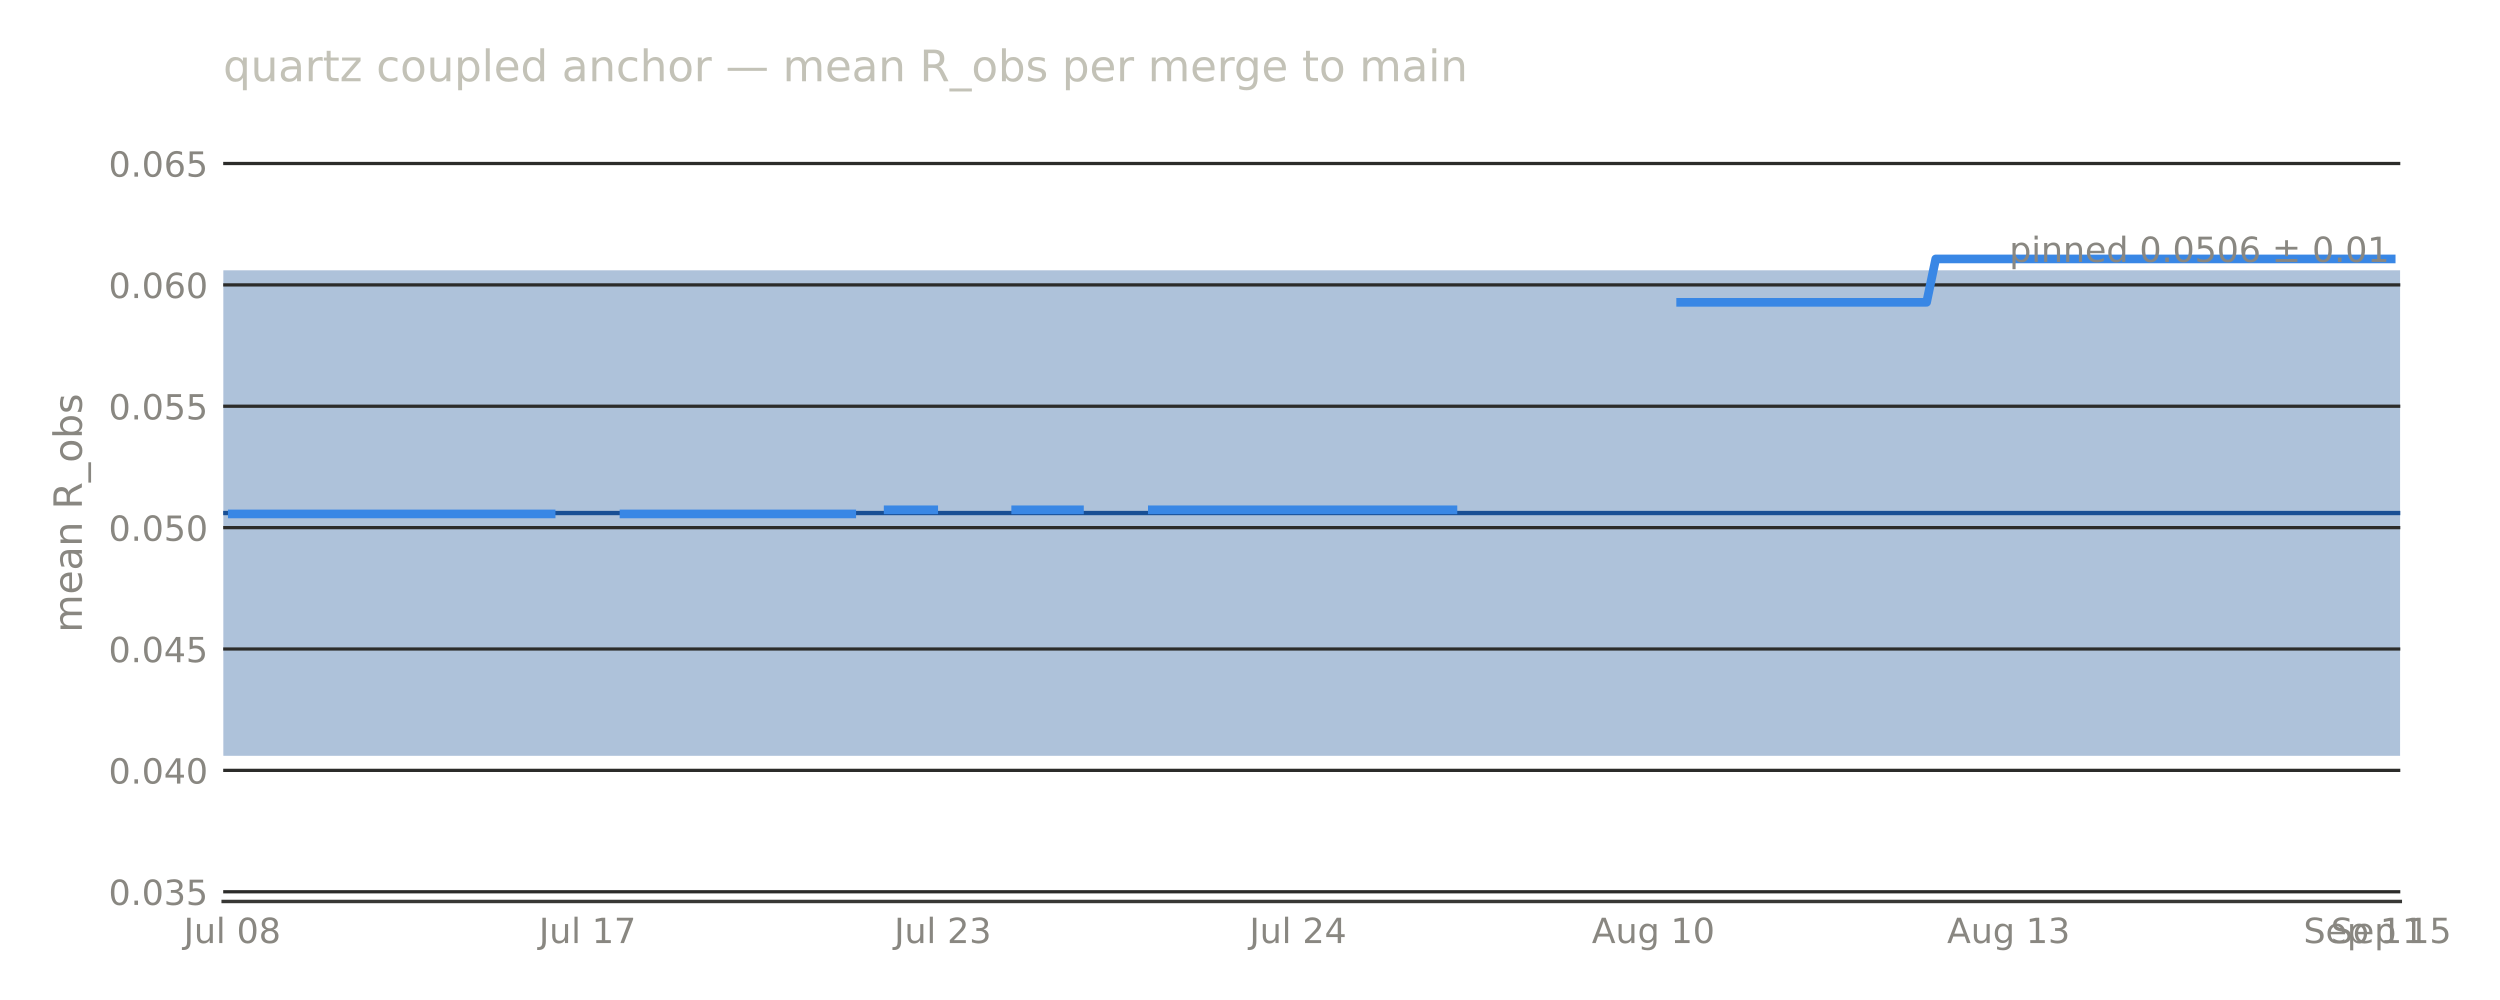
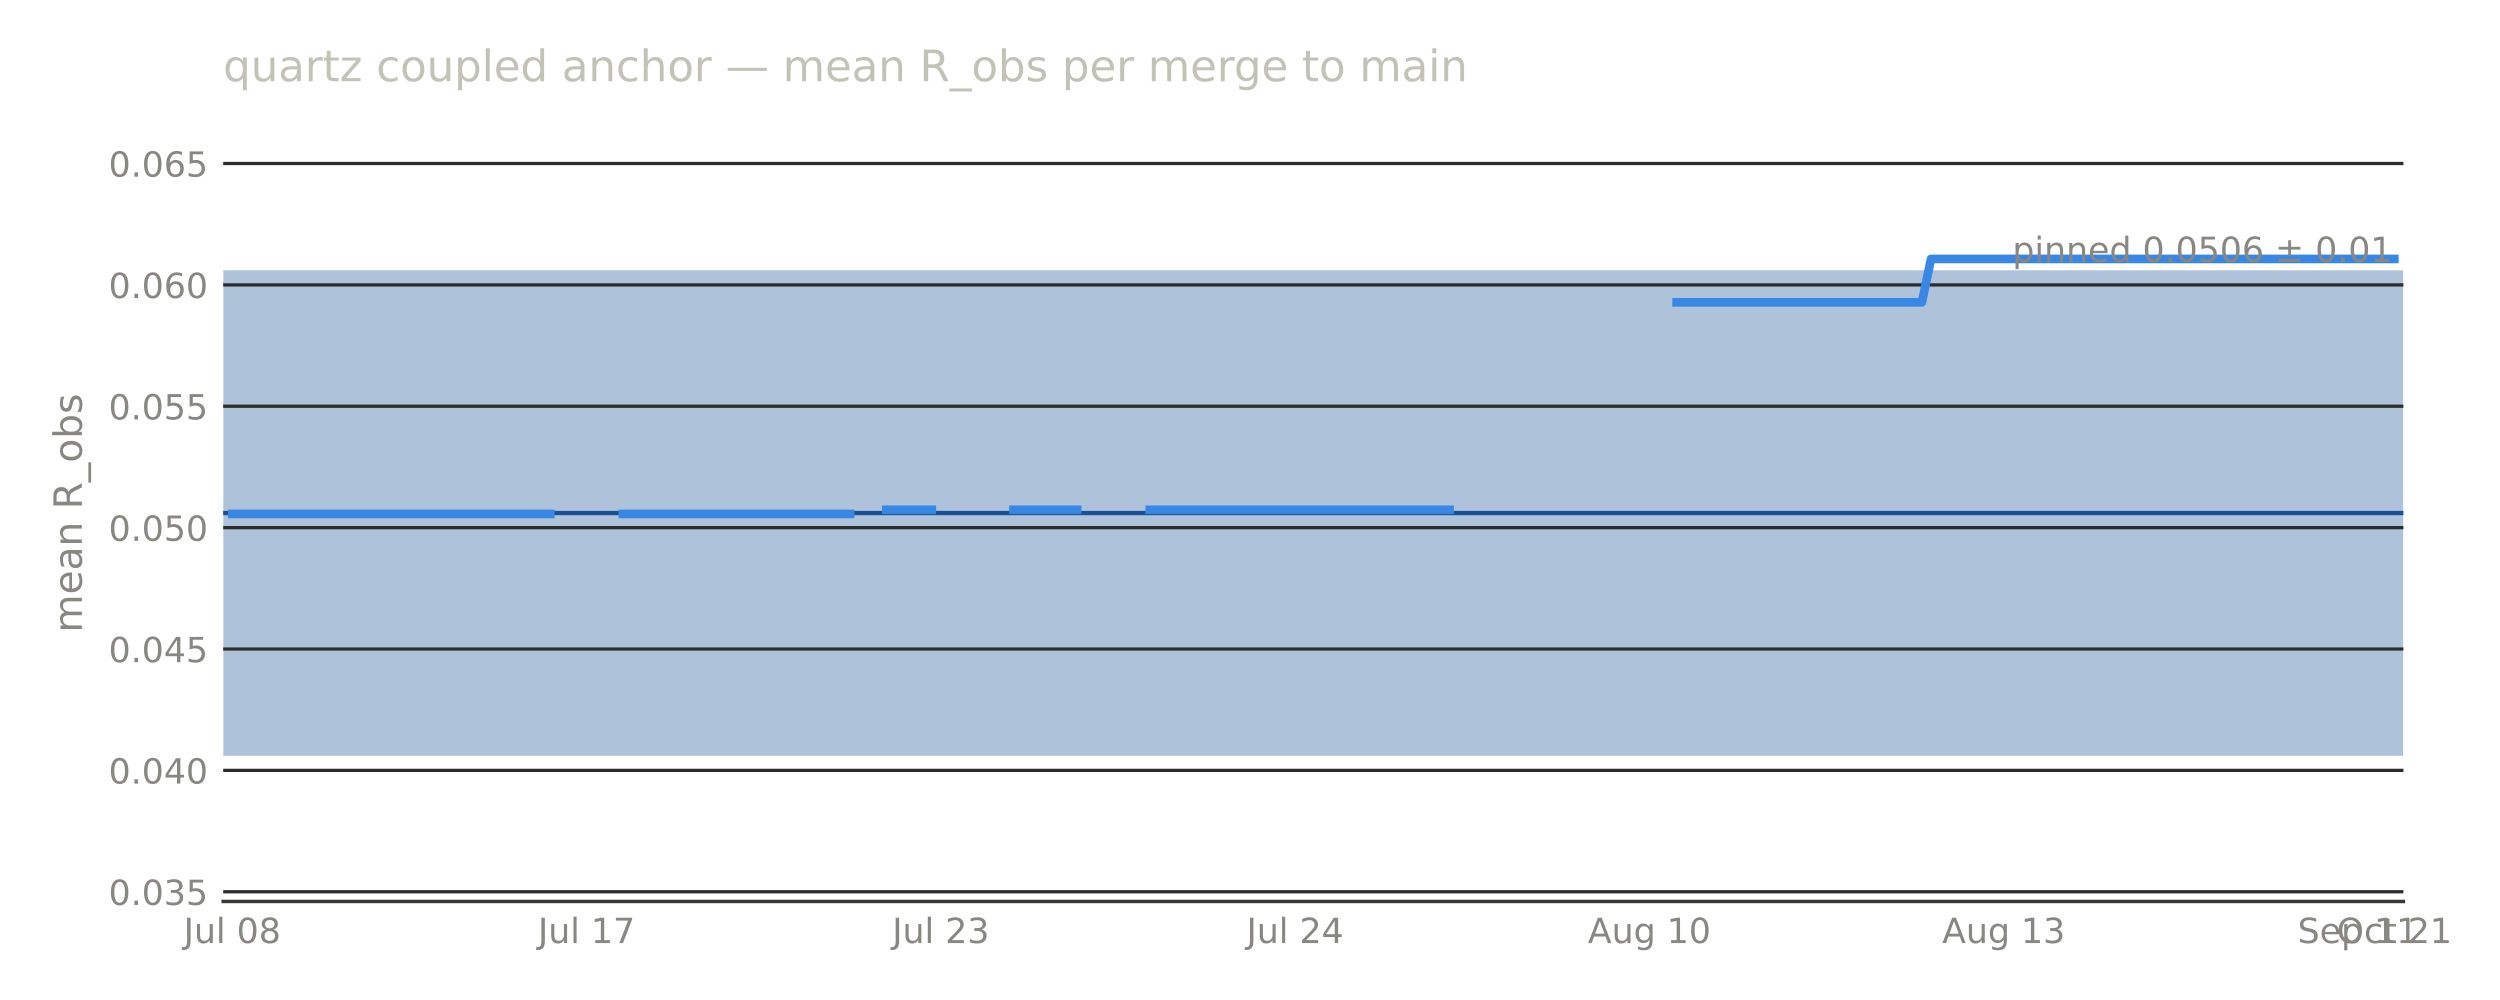
<svg xmlns="http://www.w3.org/2000/svg" width="576pt" height="230.4pt" viewBox="0 0 576 230.4" version="1.1">
  <defs>
    <style type="text/css">*{stroke-linejoin: round; stroke-linecap: butt}</style>
  </defs>
  <g id="figure_1">
    <g id="patch_1">
      <path d="M 0 230.4  L 576 230.4  L 576 0  L 0 0  L 0 230.4  z " style="fill: none; opacity: 0" />
    </g>
    <g id="axes_1">
      <g id="patch_2">
-         <path d="M 51.422 207.698  L 553.028 207.698  L 553.028 28.72  L 51.422 28.72  L 51.422 207.698  z " style="fill: none" />
+         <path d="M 51.422 207.698  L 553.74 207.698  L 553.74 28.72  L 51.422 28.72  L 51.422 207.698  z " style="fill: none" />
      </g>
      <g id="patch_3">
-         <path d="M 51.422 174.14  L 553.028 174.14  L 553.028 62.278  L 51.422 62.278  z " clip-path="url(#p9afea5613b)" style="fill: #184f95; opacity: 0.35" />
+         <path d="M 51.422 174.14  L 553.74 174.14  L 553.74 62.278  L 51.422 62.278  z " clip-path="url(#p77775f46b7)" style="fill: #184f95; opacity: 0.35" />
      </g>
      <g id="matplotlib.axis_1">
        <g id="xtick_1">
          <g id="line2d_1" />
          <g id="text_1">
-             <text style="font-size: 8px; font-family: 'DejaVu Sans', 'Bitstream Vera Sans', 'Computer Modern Sans Serif', 'Lucida Grande', 'Verdana', 'Geneva', 'Lucid', 'Arial', 'Helvetica', 'Avant Garde', sans-serif; text-anchor: middle; fill: #898781" x="53.521" y="217.277" transform="rotate(-0 53.52088 217.2769)">Jul 08</text>
+             <text style="font-size: 8px; font-family: 'DejaVu Sans', 'Bitstream Vera Sans', 'Computer Modern Sans Serif', 'Lucida Grande', 'Verdana', 'Geneva', 'Lucid', 'Arial', 'Helvetica', 'Avant Garde', sans-serif; text-anchor: middle; fill: #898781" x="53.515" y="217.277" transform="rotate(-0 53.5151 217.2769)">Jul 08</text>
          </g>
        </g>
        <g id="xtick_2">
          <g id="line2d_2" />
          <g id="text_2">
-             <text style="font-size: 8px; font-family: 'DejaVu Sans', 'Bitstream Vera Sans', 'Computer Modern Sans Serif', 'Lucida Grande', 'Verdana', 'Geneva', 'Lucid', 'Arial', 'Helvetica', 'Avant Garde', sans-serif; text-anchor: middle; fill: #898781" x="135.373" y="217.277" transform="rotate(-0 135.3728 217.2769)">Jul 17</text>
+             <text style="font-size: 8px; font-family: 'DejaVu Sans', 'Bitstream Vera Sans', 'Computer Modern Sans Serif', 'Lucida Grande', 'Verdana', 'Geneva', 'Lucid', 'Arial', 'Helvetica', 'Avant Garde', sans-serif; text-anchor: middle; fill: #898781" x="135.142" y="217.277" transform="rotate(-0 135.1418 217.2769)">Jul 17</text>
          </g>
        </g>
        <g id="xtick_3">
          <g id="line2d_3" />
          <g id="text_3">
-             <text style="font-size: 8px; font-family: 'DejaVu Sans', 'Bitstream Vera Sans', 'Computer Modern Sans Serif', 'Lucida Grande', 'Verdana', 'Geneva', 'Lucid', 'Arial', 'Helvetica', 'Avant Garde', sans-serif; text-anchor: middle; fill: #898781" x="217.225" y="217.277" transform="rotate(-0 217.2248 217.2769)">Jul 23</text>
+             <text style="font-size: 8px; font-family: 'DejaVu Sans', 'Bitstream Vera Sans', 'Computer Modern Sans Serif', 'Lucida Grande', 'Verdana', 'Geneva', 'Lucid', 'Arial', 'Helvetica', 'Avant Garde', sans-serif; text-anchor: middle; fill: #898781" x="216.768" y="217.277" transform="rotate(-0 216.7684 217.2769)">Jul 23</text>
          </g>
        </g>
        <g id="xtick_4">
          <g id="line2d_4" />
          <g id="text_4">
-             <text style="font-size: 8px; font-family: 'DejaVu Sans', 'Bitstream Vera Sans', 'Computer Modern Sans Serif', 'Lucida Grande', 'Verdana', 'Geneva', 'Lucid', 'Arial', 'Helvetica', 'Avant Garde', sans-serif; text-anchor: middle; fill: #898781" x="299.077" y="217.277" transform="rotate(-0 299.0768 217.2769)">Jul 24</text>
+             <text style="font-size: 8px; font-family: 'DejaVu Sans', 'Bitstream Vera Sans', 'Computer Modern Sans Serif', 'Lucida Grande', 'Verdana', 'Geneva', 'Lucid', 'Arial', 'Helvetica', 'Avant Garde', sans-serif; text-anchor: middle; fill: #898781" x="298.395" y="217.277" transform="rotate(-0 298.3951 217.2769)">Jul 24</text>
          </g>
        </g>
        <g id="xtick_5">
          <g id="line2d_5" />
          <g id="text_5">
-             <text style="font-size: 8px; font-family: 'DejaVu Sans', 'Bitstream Vera Sans', 'Computer Modern Sans Serif', 'Lucida Grande', 'Verdana', 'Geneva', 'Lucid', 'Arial', 'Helvetica', 'Avant Garde', sans-serif; text-anchor: middle; fill: #898781" x="380.929" y="217.276" transform="rotate(-0 380.9288 217.2763)">Aug 10</text>
+             <text style="font-size: 8px; font-family: 'DejaVu Sans', 'Bitstream Vera Sans', 'Computer Modern Sans Serif', 'Lucida Grande', 'Verdana', 'Geneva', 'Lucid', 'Arial', 'Helvetica', 'Avant Garde', sans-serif; text-anchor: middle; fill: #898781" x="380.022" y="217.276" transform="rotate(-0 380.0217 217.2763)">Aug 10</text>
          </g>
        </g>
        <g id="xtick_6">
          <g id="line2d_6" />
          <g id="text_6">
-             <text style="font-size: 8px; font-family: 'DejaVu Sans', 'Bitstream Vera Sans', 'Computer Modern Sans Serif', 'Lucida Grande', 'Verdana', 'Geneva', 'Lucid', 'Arial', 'Helvetica', 'Avant Garde', sans-serif; text-anchor: middle; fill: #898781" x="462.781" y="217.276" transform="rotate(-0 462.7807 217.2763)">Aug 13</text>
+             <text style="font-size: 8px; font-family: 'DejaVu Sans', 'Bitstream Vera Sans', 'Computer Modern Sans Serif', 'Lucida Grande', 'Verdana', 'Geneva', 'Lucid', 'Arial', 'Helvetica', 'Avant Garde', sans-serif; text-anchor: middle; fill: #898781" x="461.648" y="217.276" transform="rotate(-0 461.6484 217.2763)">Aug 13</text>
          </g>
        </g>
        <g id="xtick_7">
          <g id="line2d_7" />
          <g id="text_7">
-             <text style="font-size: 8px; font-family: 'DejaVu Sans', 'Bitstream Vera Sans', 'Computer Modern Sans Serif', 'Lucida Grande', 'Verdana', 'Geneva', 'Lucid', 'Arial', 'Helvetica', 'Avant Garde', sans-serif; text-anchor: middle; fill: #898781" x="544.633" y="217.276" transform="rotate(-0 544.6327 217.2763)">Sep 11</text>
+             <text style="font-size: 8px; font-family: 'DejaVu Sans', 'Bitstream Vera Sans', 'Computer Modern Sans Serif', 'Lucida Grande', 'Verdana', 'Geneva', 'Lucid', 'Arial', 'Helvetica', 'Avant Garde', sans-serif; text-anchor: middle; fill: #898781" x="543.275" y="217.276" transform="rotate(-0 543.275 217.2763)">Sep 11</text>
          </g>
        </g>
        <g id="xtick_8">
          <g id="line2d_8" />
          <g id="text_8">
-             <text style="font-size: 8px; font-family: 'DejaVu Sans', 'Bitstream Vera Sans', 'Computer Modern Sans Serif', 'Lucida Grande', 'Verdana', 'Geneva', 'Lucid', 'Arial', 'Helvetica', 'Avant Garde', sans-serif; text-anchor: middle; fill: #898781" x="550.929" y="217.276" transform="rotate(-0 550.929 217.2763)">Sep 15</text>
+             <text style="font-size: 8px; font-family: 'DejaVu Sans', 'Bitstream Vera Sans', 'Computer Modern Sans Serif', 'Lucida Grande', 'Verdana', 'Geneva', 'Lucid', 'Arial', 'Helvetica', 'Avant Garde', sans-serif; text-anchor: middle; fill: #898781" x="551.647" y="217.276" transform="rotate(-0 551.647 217.2763)">Oct 21</text>
          </g>
        </g>
      </g>
      <g id="matplotlib.axis_2">
        <g id="ytick_1">
          <g id="line2d_9">
-             <path d="M 51.422 205.461  L 553.028 205.461  " clip-path="url(#p9afea5613b)" style="fill: none; stroke: #2c2c2a; stroke-width: 0.75; stroke-linecap: square" />
+             <path d="M 51.422 205.461  L 553.74 205.461  " clip-path="url(#p77775f46b7)" style="fill: none; stroke: #2c2c2a; stroke-width: 0.75; stroke-linecap: square" />
          </g>
          <g id="line2d_10" />
          <g id="text_9">
            <text style="font-size: 8px; font-family: 'DejaVu Sans', 'Bitstream Vera Sans', 'Computer Modern Sans Serif', 'Lucida Grande', 'Verdana', 'Geneva', 'Lucid', 'Arial', 'Helvetica', 'Avant Garde', sans-serif; text-anchor: end; fill: #898781" x="47.922" y="208.5" transform="rotate(-0 47.92211 208.5)">0.035</text>
          </g>
        </g>
        <g id="ytick_2">
          <g id="line2d_11">
-             <path d="M 51.422 177.496  L 553.028 177.496  " clip-path="url(#p9afea5613b)" style="fill: none; stroke: #2c2c2a; stroke-width: 0.75; stroke-linecap: square" />
+             <path d="M 51.422 177.496  L 553.74 177.496  " clip-path="url(#p77775f46b7)" style="fill: none; stroke: #2c2c2a; stroke-width: 0.75; stroke-linecap: square" />
          </g>
          <g id="line2d_12" />
          <g id="text_10">
            <text style="font-size: 8px; font-family: 'DejaVu Sans', 'Bitstream Vera Sans', 'Computer Modern Sans Serif', 'Lucida Grande', 'Verdana', 'Geneva', 'Lucid', 'Arial', 'Helvetica', 'Avant Garde', sans-serif; text-anchor: end; fill: #898781" x="47.922" y="180.535" transform="rotate(-0 47.92211 180.5346)">0.040</text>
          </g>
        </g>
        <g id="ytick_3">
          <g id="line2d_13">
-             <path d="M 51.422 149.53  L 553.028 149.53  " clip-path="url(#p9afea5613b)" style="fill: none; stroke: #2c2c2a; stroke-width: 0.75; stroke-linecap: square" />
+             <path d="M 51.422 149.53  L 553.74 149.53  " clip-path="url(#p77775f46b7)" style="fill: none; stroke: #2c2c2a; stroke-width: 0.75; stroke-linecap: square" />
          </g>
          <g id="line2d_14" />
          <g id="text_11">
            <text style="font-size: 8px; font-family: 'DejaVu Sans', 'Bitstream Vera Sans', 'Computer Modern Sans Serif', 'Lucida Grande', 'Verdana', 'Geneva', 'Lucid', 'Arial', 'Helvetica', 'Avant Garde', sans-serif; text-anchor: end; fill: #898781" x="47.922" y="152.569" transform="rotate(-0 47.92211 152.5693)">0.045</text>
          </g>
        </g>
        <g id="ytick_4">
          <g id="line2d_15">
-             <path d="M 51.422 121.565  L 553.028 121.565  " clip-path="url(#p9afea5613b)" style="fill: none; stroke: #2c2c2a; stroke-width: 0.75; stroke-linecap: square" />
+             <path d="M 51.422 121.565  L 553.74 121.565  " clip-path="url(#p77775f46b7)" style="fill: none; stroke: #2c2c2a; stroke-width: 0.75; stroke-linecap: square" />
          </g>
          <g id="line2d_16" />
          <g id="text_12">
            <text style="font-size: 8px; font-family: 'DejaVu Sans', 'Bitstream Vera Sans', 'Computer Modern Sans Serif', 'Lucida Grande', 'Verdana', 'Geneva', 'Lucid', 'Arial', 'Helvetica', 'Avant Garde', sans-serif; text-anchor: end; fill: #898781" x="47.922" y="124.604" transform="rotate(-0 47.92211 124.604)">0.050</text>
          </g>
        </g>
        <g id="ytick_5">
          <g id="line2d_17">
-             <path d="M 51.422 93.6  L 553.028 93.6  " clip-path="url(#p9afea5613b)" style="fill: none; stroke: #2c2c2a; stroke-width: 0.75; stroke-linecap: square" />
+             <path d="M 51.422 93.6  L 553.74 93.6  " clip-path="url(#p77775f46b7)" style="fill: none; stroke: #2c2c2a; stroke-width: 0.75; stroke-linecap: square" />
          </g>
          <g id="line2d_18" />
          <g id="text_13">
            <text style="font-size: 8px; font-family: 'DejaVu Sans', 'Bitstream Vera Sans', 'Computer Modern Sans Serif', 'Lucida Grande', 'Verdana', 'Geneva', 'Lucid', 'Arial', 'Helvetica', 'Avant Garde', sans-serif; text-anchor: end; fill: #898781" x="47.922" y="96.639" transform="rotate(-0 47.92211 96.63863)">0.055</text>
          </g>
        </g>
        <g id="ytick_6">
          <g id="line2d_19">
-             <path d="M 51.422 65.634  L 553.028 65.634  " clip-path="url(#p9afea5613b)" style="fill: none; stroke: #2c2c2a; stroke-width: 0.75; stroke-linecap: square" />
+             <path d="M 51.422 65.634  L 553.74 65.634  " clip-path="url(#p77775f46b7)" style="fill: none; stroke: #2c2c2a; stroke-width: 0.75; stroke-linecap: square" />
          </g>
          <g id="line2d_20" />
          <g id="text_14">
            <text style="font-size: 8px; font-family: 'DejaVu Sans', 'Bitstream Vera Sans', 'Computer Modern Sans Serif', 'Lucida Grande', 'Verdana', 'Geneva', 'Lucid', 'Arial', 'Helvetica', 'Avant Garde', sans-serif; text-anchor: end; fill: #898781" x="47.922" y="68.673" transform="rotate(-0 47.92211 68.6733)">0.060</text>
          </g>
        </g>
        <g id="ytick_7">
          <g id="line2d_21">
-             <path d="M 51.422 37.669  L 553.028 37.669  " clip-path="url(#p9afea5613b)" style="fill: none; stroke: #2c2c2a; stroke-width: 0.75; stroke-linecap: square" />
+             <path d="M 51.422 37.669  L 553.74 37.669  " clip-path="url(#p77775f46b7)" style="fill: none; stroke: #2c2c2a; stroke-width: 0.75; stroke-linecap: square" />
          </g>
          <g id="line2d_22" />
          <g id="text_15">
            <text style="font-size: 8px; font-family: 'DejaVu Sans', 'Bitstream Vera Sans', 'Computer Modern Sans Serif', 'Lucida Grande', 'Verdana', 'Geneva', 'Lucid', 'Arial', 'Helvetica', 'Avant Garde', sans-serif; text-anchor: end; fill: #898781" x="47.922" y="40.708" transform="rotate(-0 47.92211 40.70797)">0.065</text>
          </g>
        </g>
        <g id="text_16">
          <text style="font-size: 9px; font-family: 'DejaVu Sans', 'Bitstream Vera Sans', 'Computer Modern Sans Serif', 'Lucida Grande', 'Verdana', 'Geneva', 'Lucid', 'Arial', 'Helvetica', 'Avant Garde', sans-serif; text-anchor: middle; fill: #898781" x="18.858" y="118.209" transform="rotate(-90 18.8575 118.2091)">mean R_obs</text>
        </g>
      </g>
      <g id="line2d_23">
-         <path d="M 51.422 118.209  L 553.028 118.209  " clip-path="url(#p9afea5613b)" style="fill: none; stroke: #184f95; stroke-linecap: square" />
+         <path d="M 51.422 118.209  L 553.74 118.209  " clip-path="url(#p77775f46b7)" style="fill: none; stroke: #184f95; stroke-linecap: square" />
      </g>
      <g id="patch_4">
-         <path d="M 51.422 207.698  L 553.028 207.698  " style="fill: none; stroke: #383835; stroke-width: 0.8; stroke-linejoin: miter; stroke-linecap: square" />
+         <path d="M 51.422 207.698  L 553.74 207.698  " style="fill: none; stroke: #383835; stroke-width: 0.8; stroke-linejoin: miter; stroke-linecap: square" />
      </g>
      <g id="line2d_24">
-         <path d="M 53.521 118.409  L 126.978 118.409  M 143.768 118.409  L 196.237 118.409  M 204.632 117.455  L 215.126 117.455  M 234.015 117.455  L 248.706 117.455  M 265.496 117.455  L 334.756 117.455  M 387.225 69.652  L 443.892 69.652  L 445.991 59.661  L 550.929 59.661  L 550.929 59.661  " clip-path="url(#p9afea5613b)" style="fill: none; stroke: #3987e5; stroke-width: 2; stroke-linecap: square" />
+         <path d="M 53.515 118.409  L 126.77 118.409  M 143.514 118.409  L 195.839 118.409  M 204.21 117.455  L 214.675 117.455  M 233.512 117.455  L 248.163 117.455  M 264.907 117.455  L 333.976 117.455  M 386.301 69.652  L 442.811 69.652  L 444.904 59.661  L 551.647 59.661  L 551.647 59.661  " clip-path="url(#p77775f46b7)" style="fill: none; stroke: #3987e5; stroke-width: 2; stroke-linecap: square" />
      </g>
      <g id="text_17">
-         <text style="font-size: 8px; font-family: 'DejaVu Sans', 'Bitstream Vera Sans', 'Computer Modern Sans Serif', 'Lucida Grande', 'Verdana', 'Geneva', 'Lucid', 'Arial', 'Helvetica', 'Avant Garde', sans-serif; text-anchor: end; fill: #898781" x="550.52" y="60.357" transform="rotate(-0 550.5198 60.35652)">pinned 0.0506 ± 0.01</text>
+         <text style="font-size: 8px; font-family: 'DejaVu Sans', 'Bitstream Vera Sans', 'Computer Modern Sans Serif', 'Lucida Grande', 'Verdana', 'Geneva', 'Lucid', 'Arial', 'Helvetica', 'Avant Garde', sans-serif; text-anchor: end; fill: #898781" x="551.228" y="60.357" transform="rotate(-0 551.2284 60.35652)">pinned 0.0506 ± 0.01</text>
      </g>
      <g id="text_18">
        <text style="font-size: 10px; font-family: 'DejaVu Sans', 'Bitstream Vera Sans', 'Computer Modern Sans Serif', 'Lucida Grande', 'Verdana', 'Geneva', 'Lucid', 'Arial', 'Helvetica', 'Avant Garde', sans-serif; text-anchor: start; fill: #c3c2b7" x="51.422" y="18.72" transform="rotate(-0 51.42211 18.72)">quartz coupled anchor — mean R_obs per merge to main</text>
      </g>
    </g>
  </g>
  <defs>
-     <clipPath id="p9afea5613b">
-       <rect x="51.422" y="28.72" width="501.606" height="178.978" />
+     <clipPath id="p77775f46b7">
+       <rect x="51.422" y="28.72" width="502.318" height="178.978" />
    </clipPath>
  </defs>
</svg>
